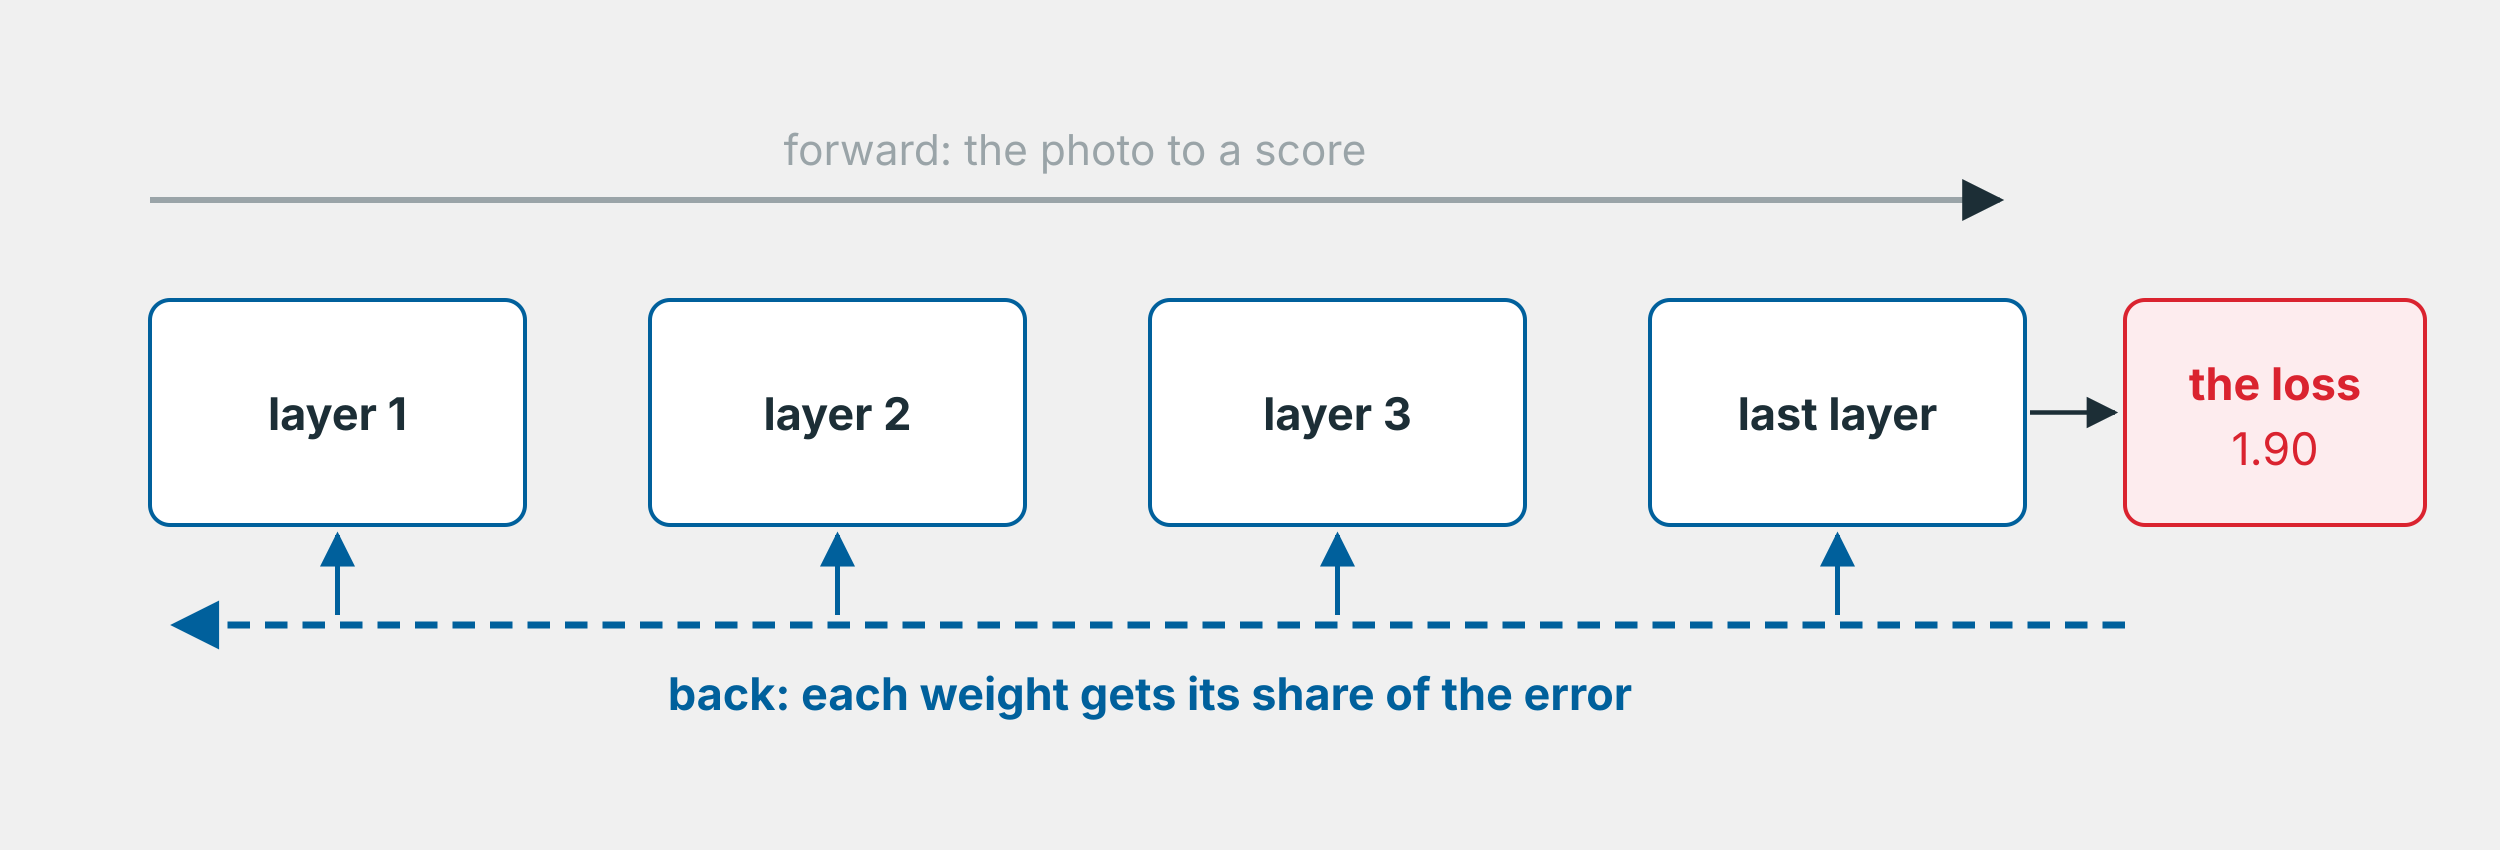
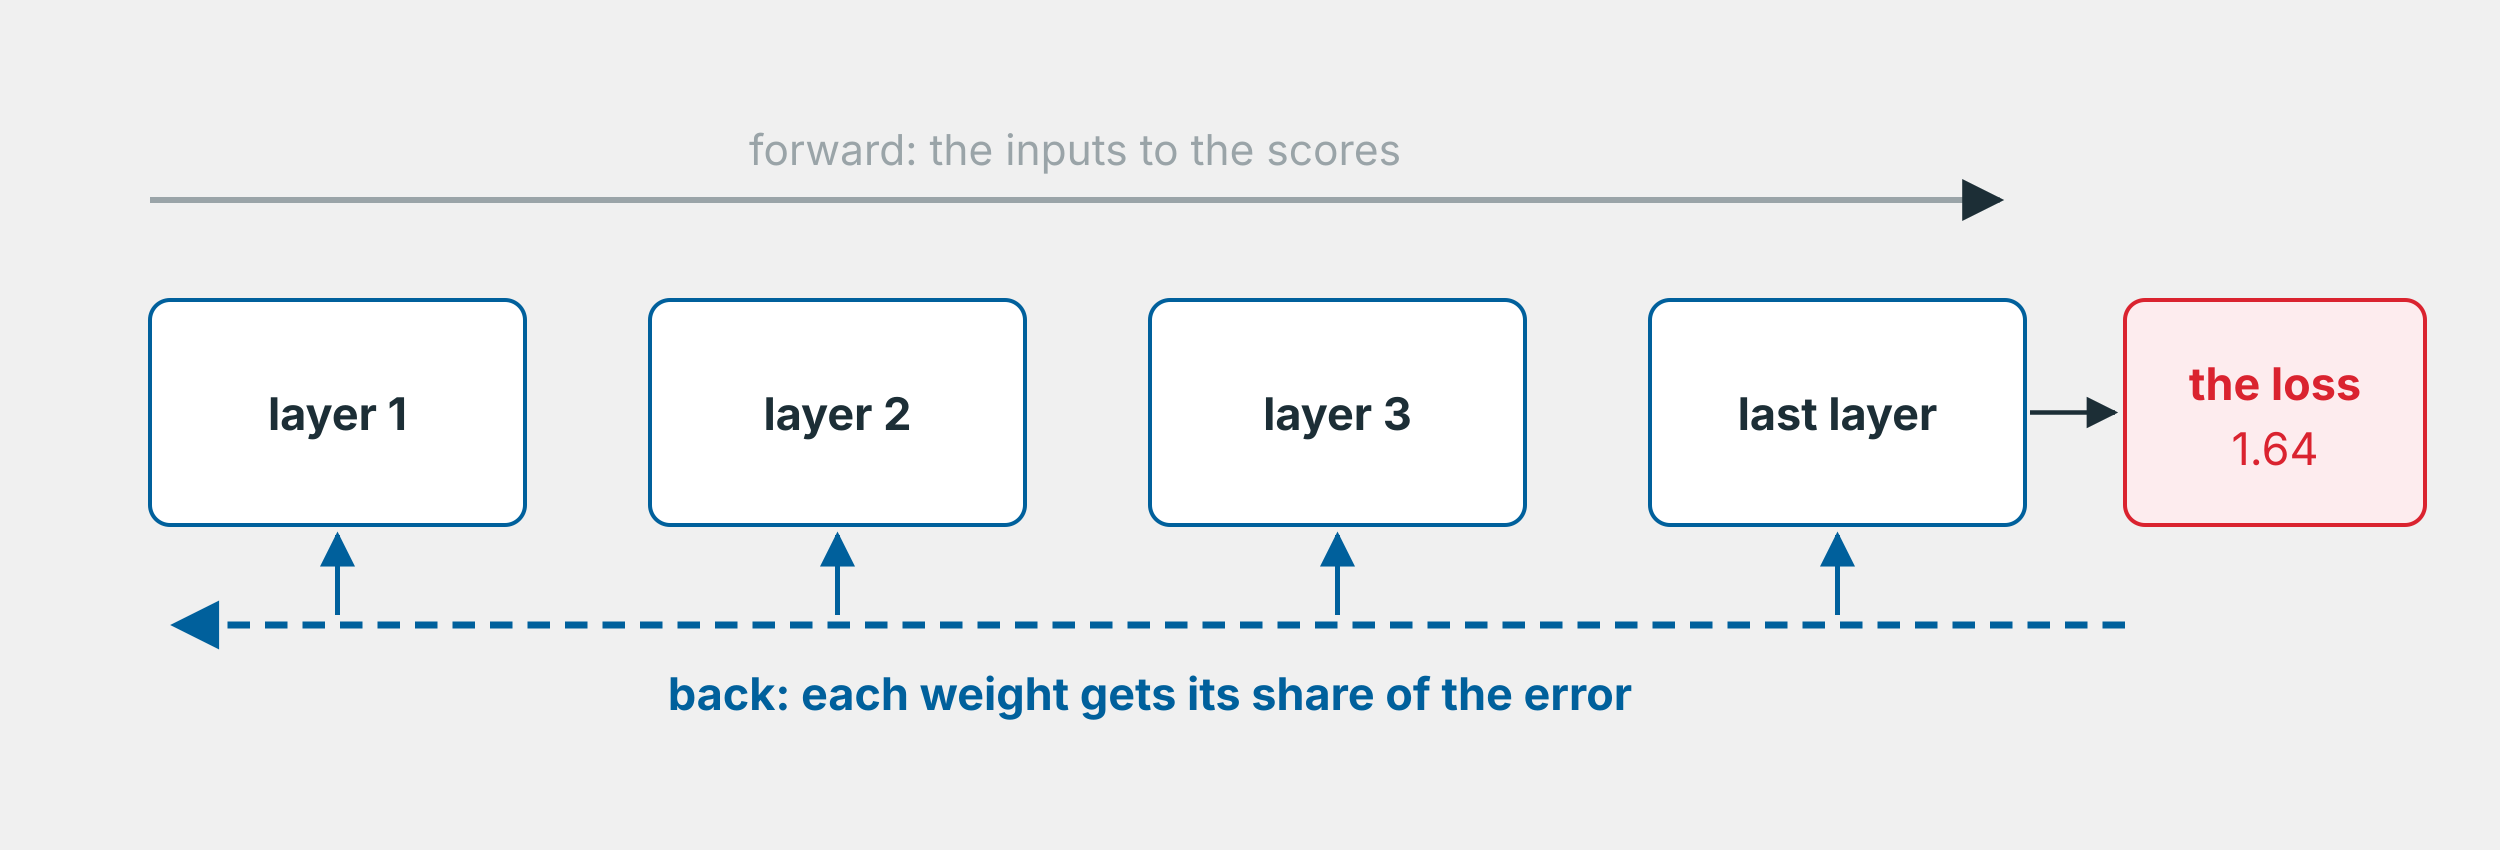
<svg xmlns="http://www.w3.org/2000/svg" viewBox="0 0 1000 340" font-family="Inter, Arimo, Helvetica, sans-serif">
  <defs>
    <marker id="ah" viewBox="0 0 10 10" refX="9" refY="5" markerWidth="7" markerHeight="7" orient="auto-start-reverse">
      <path d="M0,0 L10,5 L0,10 z" fill="#1c2e36" />
    </marker>
    <marker id="ahA" viewBox="0 0 10 10" refX="9" refY="5" markerWidth="7" markerHeight="7" orient="auto-start-reverse">
      <path class="accent-fill" d="M0,0 L10,5 L0,10 z" fill="#00609c" />
    </marker>
  </defs>
  <g data-step="1">
    <rect class="accent-stroke" x="60" y="120" width="150" height="90" rx="8" fill="#ffffff" stroke="#00609c" stroke-width="1.6" />
    <text x="135" y="172" font-size="18" font-weight="bold" text-anchor="middle" fill="#1c2e36">layer 1</text>
    <rect class="accent-stroke" x="260" y="120" width="150" height="90" rx="8" fill="#ffffff" stroke="#00609c" stroke-width="1.6" />
    <text x="335" y="172" font-size="18" font-weight="bold" text-anchor="middle" fill="#1c2e36">layer 2</text>
    <rect class="accent-stroke" x="460" y="120" width="150" height="90" rx="8" fill="#ffffff" stroke="#00609c" stroke-width="1.6" />
    <text x="535" y="172" font-size="18" font-weight="bold" text-anchor="middle" fill="#1c2e36">layer 3</text>
    <rect class="accent-stroke" x="660" y="120" width="150" height="90" rx="8" fill="#ffffff" stroke="#00609c" stroke-width="1.6" />
    <text x="735" y="172" font-size="18" font-weight="bold" text-anchor="middle" fill="#1c2e36">last layer</text>
    <line x1="60" y1="80" x2="800" y2="80" stroke="#9aa4a8" stroke-width="2.4" marker-end="url(#ah)" />
-     <text x="430" y="66" font-size="17" font-weight="normal" text-anchor="middle" fill="#9aa4a8">forward: the photo to a score</text>
+     <text x="430" y="66" font-size="17" font-weight="normal" text-anchor="middle" fill="#9aa4a8">forward: the inputs to the scores</text>
  </g>
  <g data-step="2">
    <line x1="812" y1="165" x2="846" y2="165" stroke="#1c2e36" stroke-width="1.8" marker-end="url(#ah)" />
    <rect x="850" y="120" width="120" height="90" rx="8" fill="#fdecee" stroke="#da232f" stroke-width="1.6" />
    <text x="910" y="160" font-size="18" font-weight="bold" text-anchor="middle" fill="#da232f">the loss</text>
-     <text x="910" y="186" font-size="18" font-weight="normal" text-anchor="middle" fill="#da232f">1.90</text>
+     <text x="910" y="186" font-size="18" font-weight="normal" text-anchor="middle" fill="#da232f">1.64</text>
  </g>
  <g data-step="3">
    <line class="accent-stroke" x1="850" y1="250" x2="70" y2="250" stroke="#00609c" stroke-width="2.8" stroke-dasharray="9 6" marker-end="url(#ahA)" />
    <text class="accent-fill" x="460" y="284" font-size="18" font-weight="bold" text-anchor="middle" fill="#00609c">back: each weight gets its share of the error</text>
    <line class="accent-stroke" x1="135" y1="246" x2="135" y2="214" stroke="#00609c" stroke-width="2" marker-end="url(#ahA)" />
    <line class="accent-stroke" x1="335" y1="246" x2="335" y2="214" stroke="#00609c" stroke-width="2" marker-end="url(#ahA)" />
    <line class="accent-stroke" x1="535" y1="246" x2="535" y2="214" stroke="#00609c" stroke-width="2" marker-end="url(#ahA)" />
    <line class="accent-stroke" x1="735" y1="246" x2="735" y2="214" stroke="#00609c" stroke-width="2" marker-end="url(#ahA)" />
  </g>
</svg>
